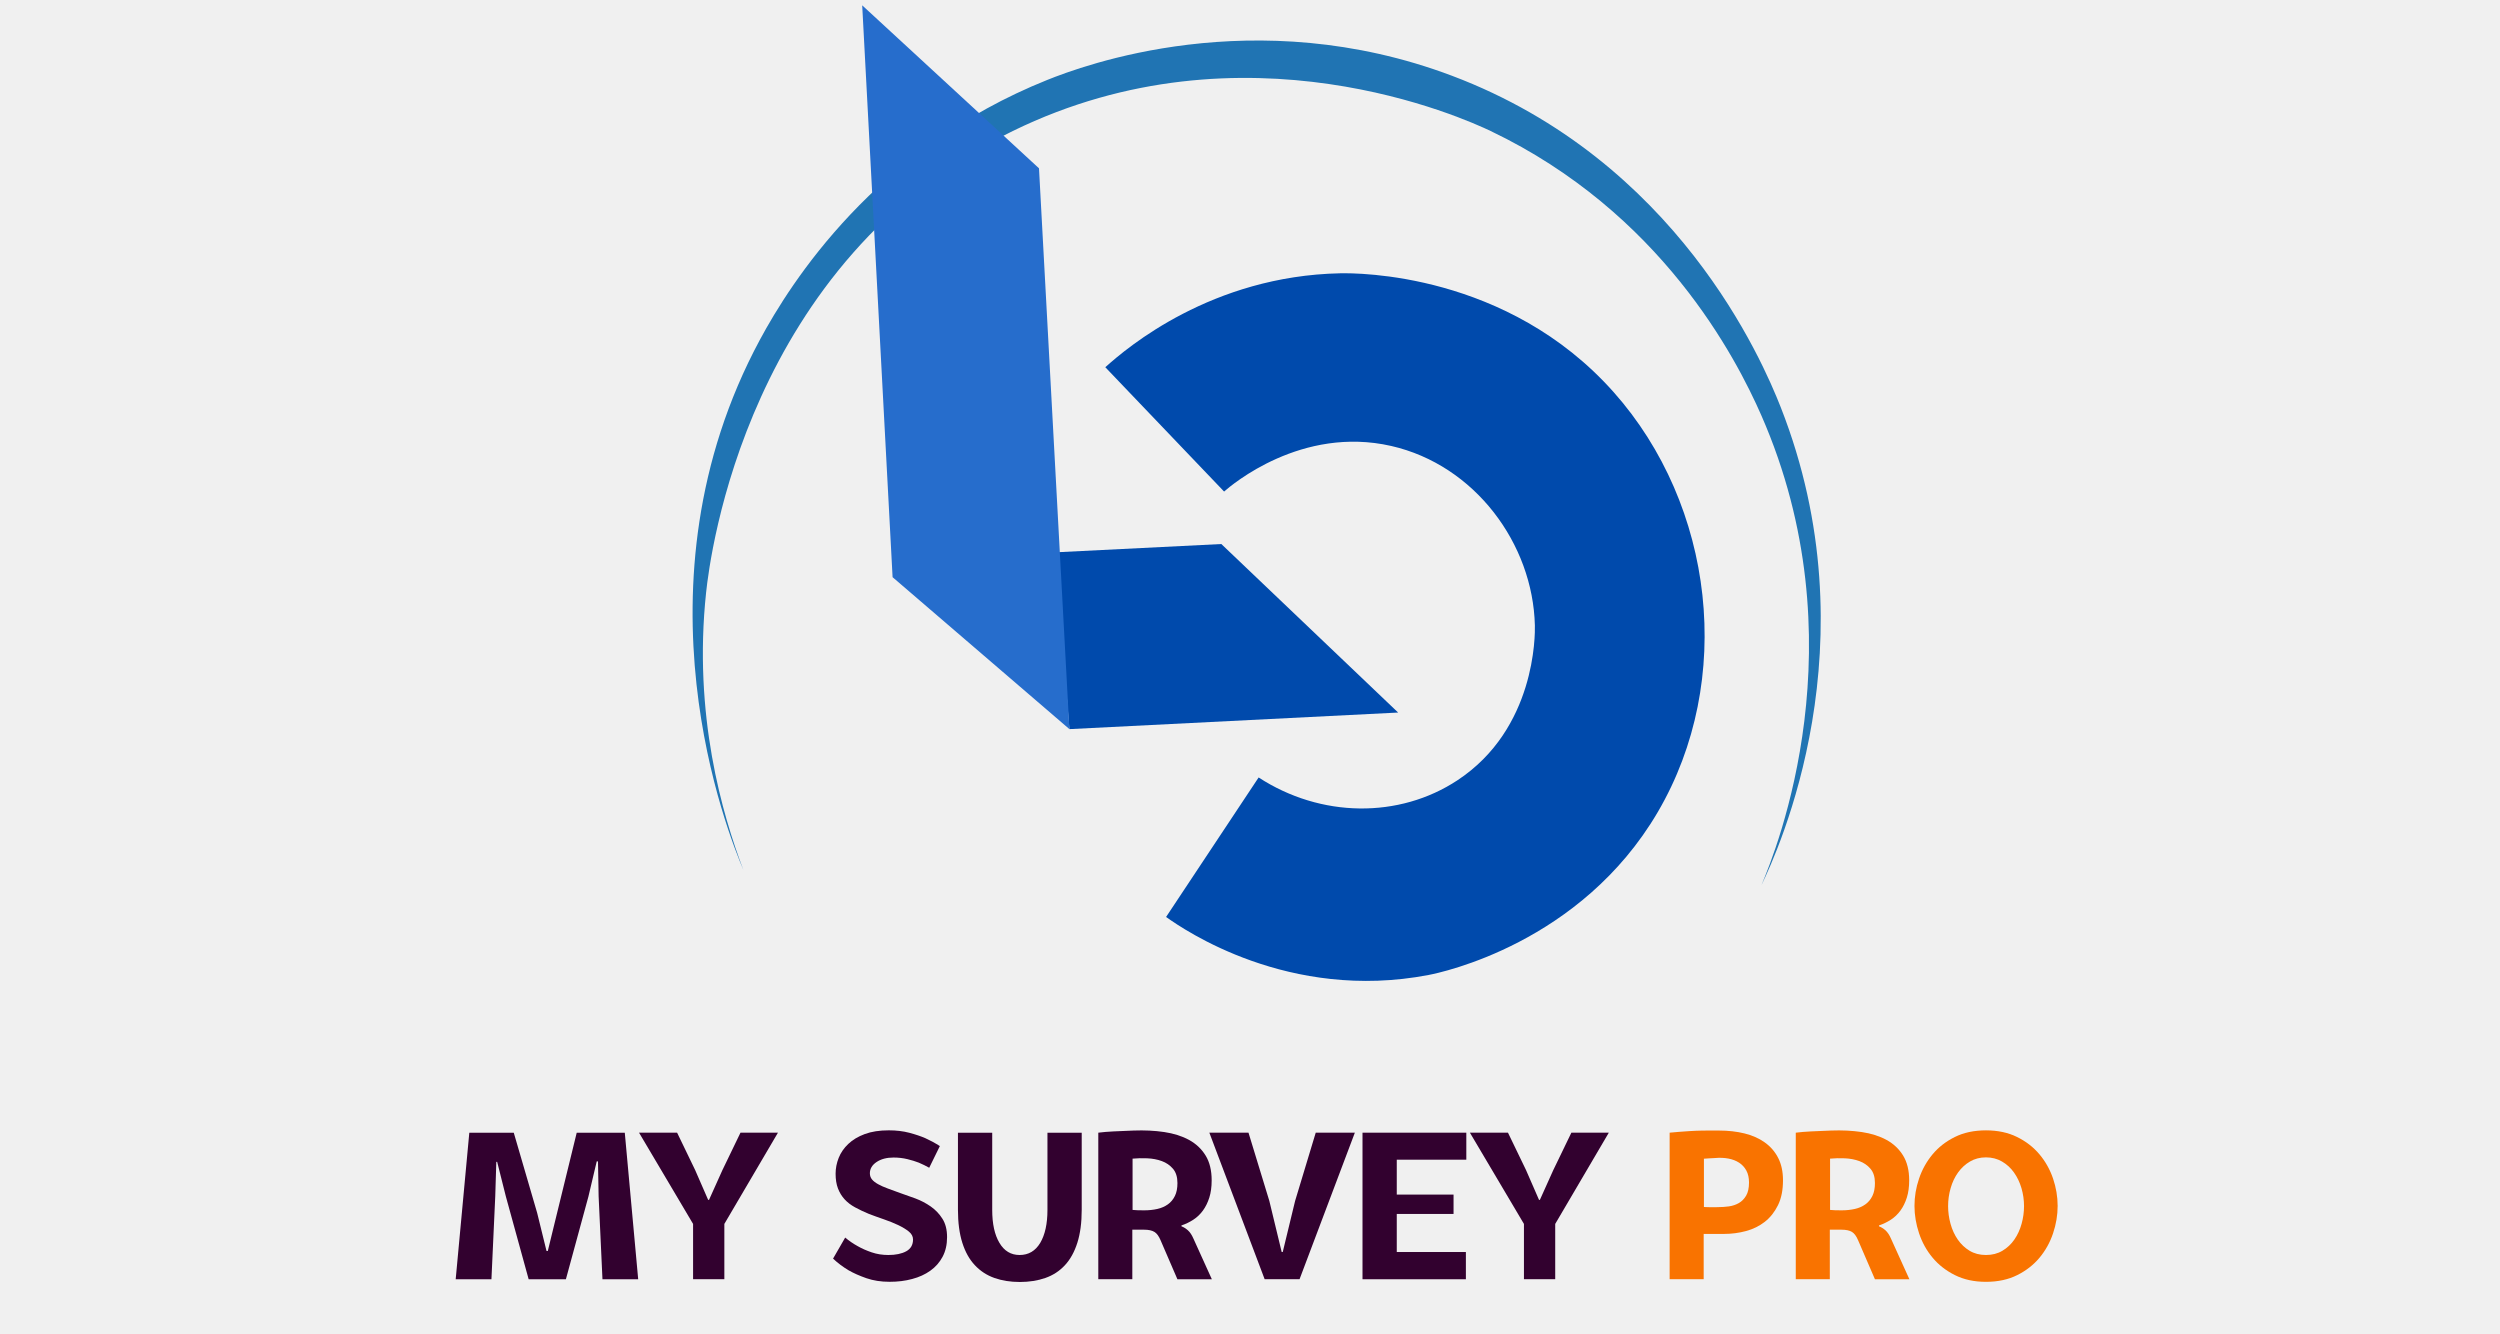
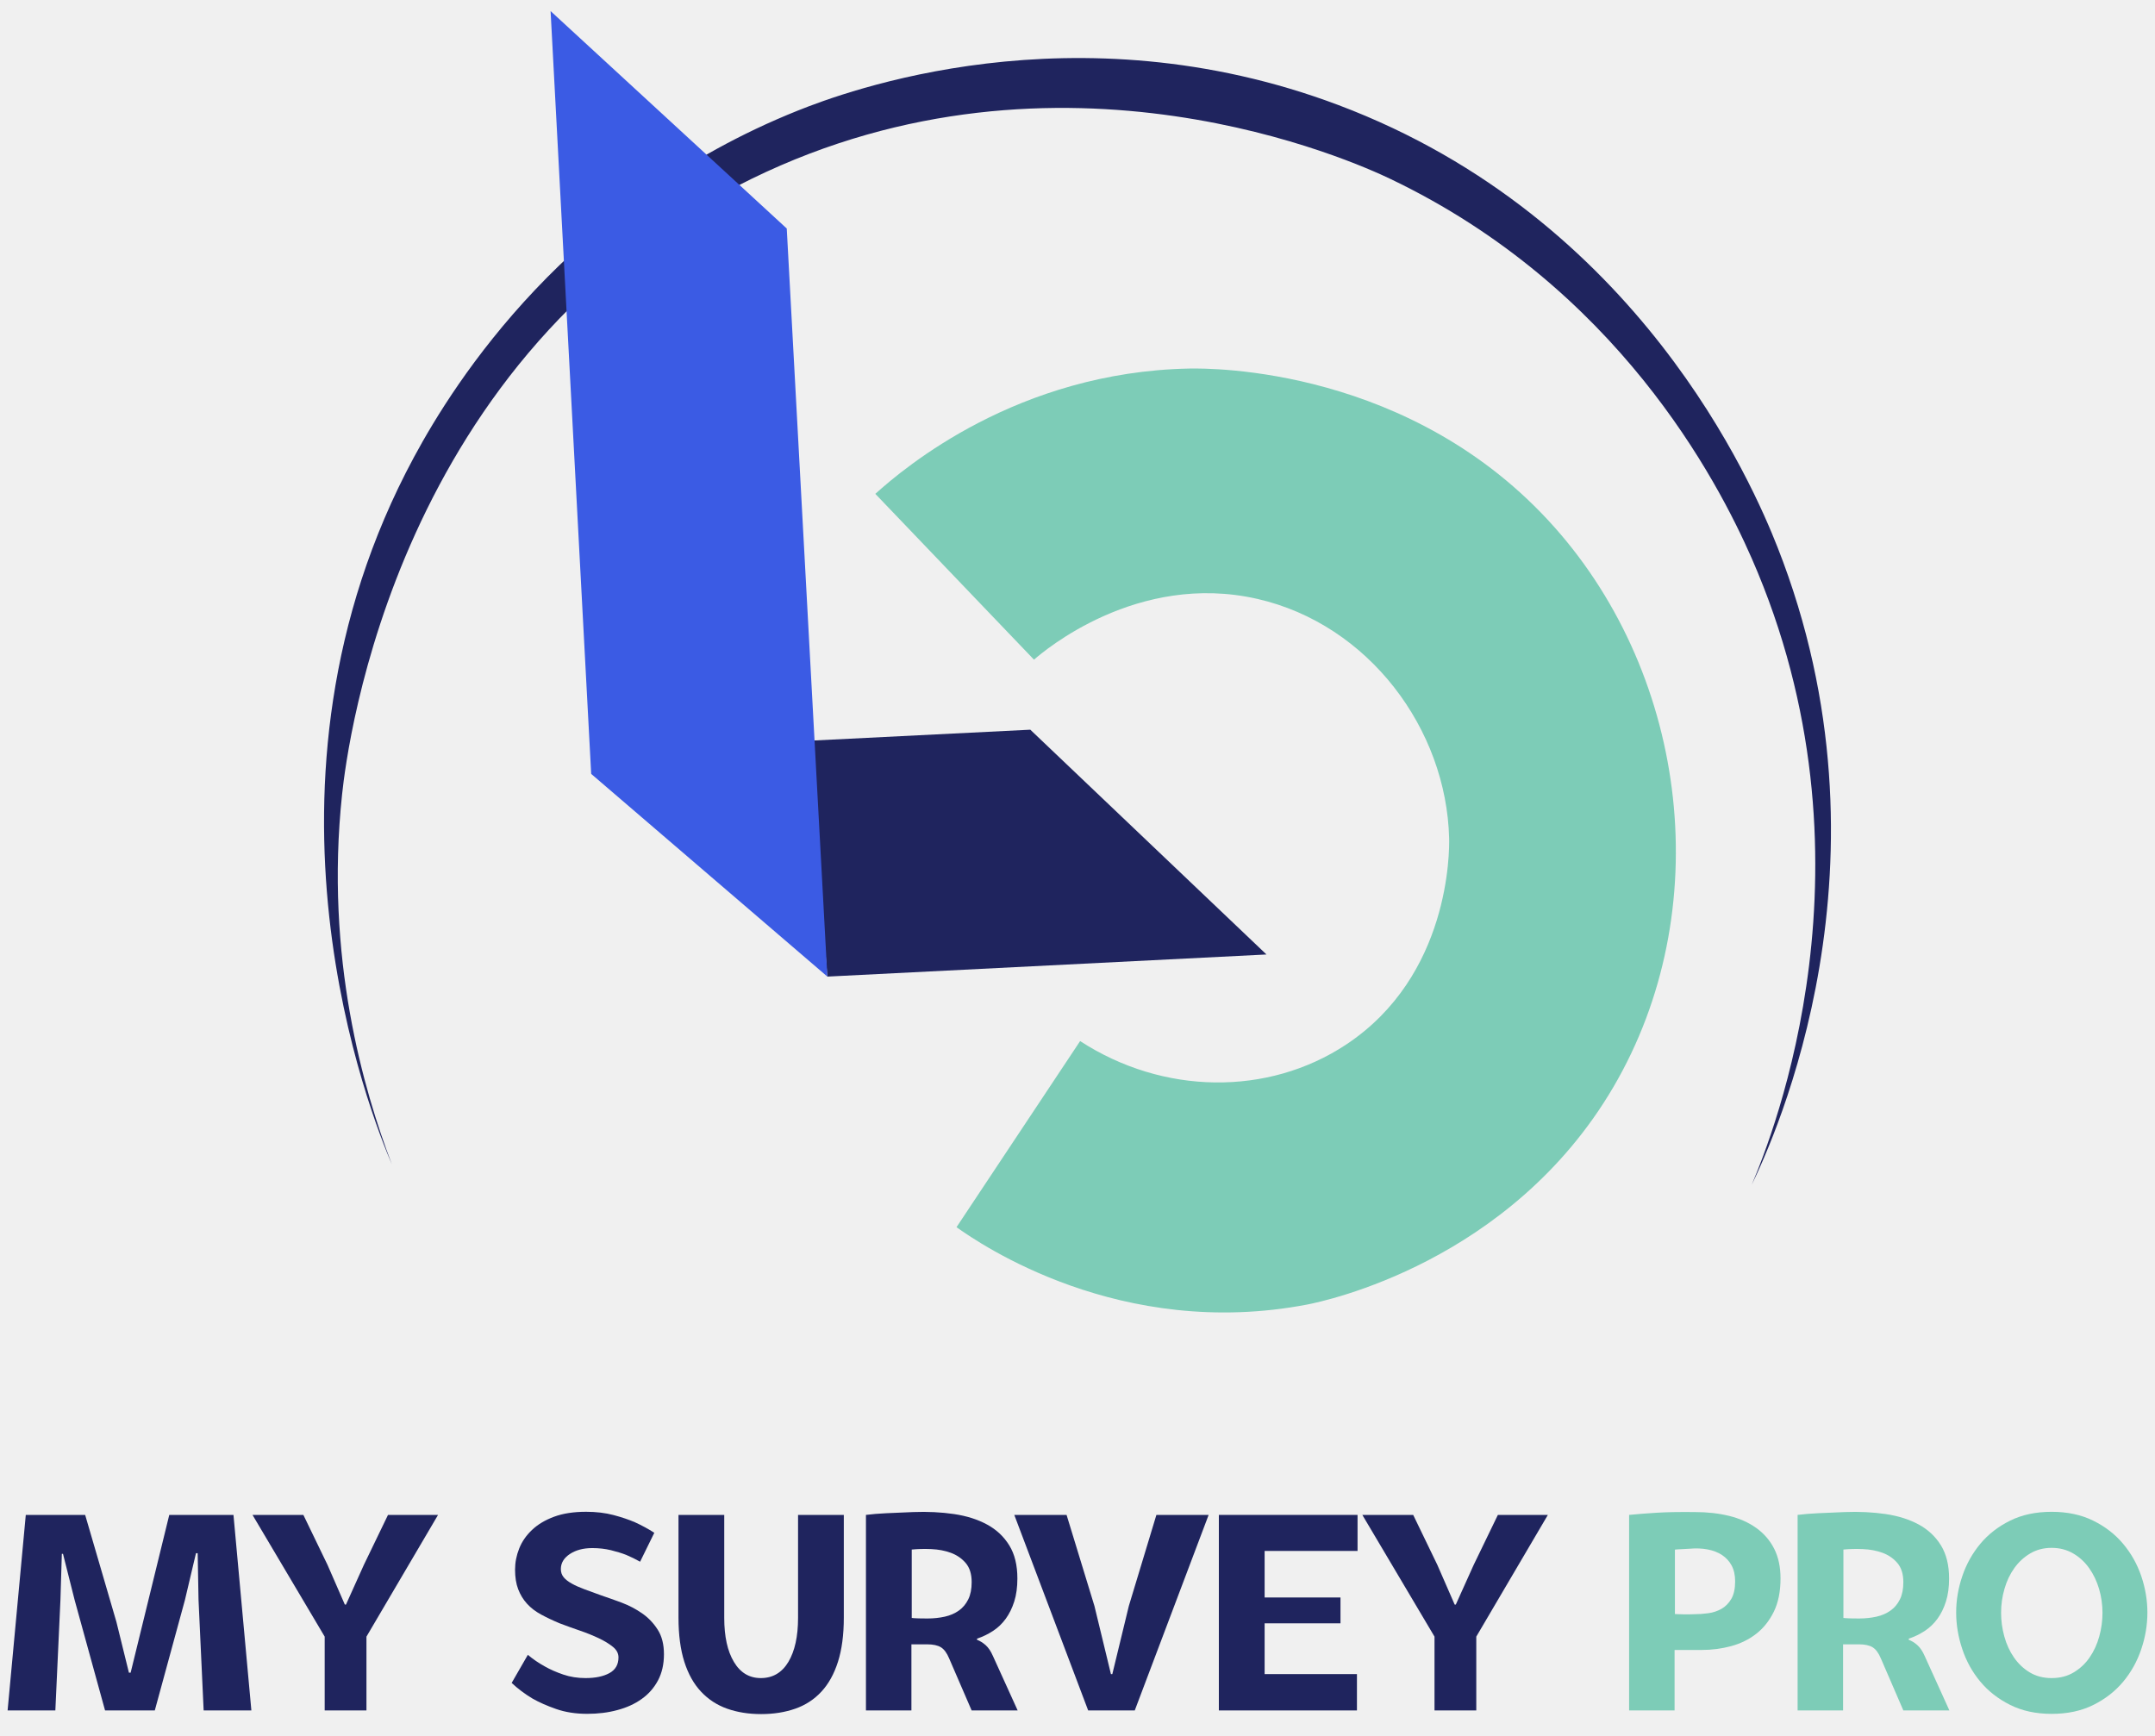
- <svg xmlns="http://www.w3.org/2000/svg" width="300" height="160" viewBox="0 0 120 100" fill="none">
-   <g clip-path="url(#clip0_566_4)">
-     <path d="M0.427 95.944L1.448 84.953H4.782L6.537 90.968L7.239 93.823H7.335L8.037 90.951L9.504 84.953H13.109L14.114 95.944H11.435L11.147 89.722L11.099 87.106H11.004L10.382 89.739L8.692 95.944H5.899L4.191 89.739L3.537 87.139H3.473L3.394 89.722L3.108 95.944H0.427Z" fill="#32012F" />
-     <path d="M24.596 84.951L20.576 91.794V95.942H18.231V91.794L14.178 84.951H17.033L18.388 87.758L19.362 89.992H19.426L20.431 87.758L21.786 84.951H24.596Z" fill="#32012F" />
-     <path d="M32.972 96.135C32.324 96.135 31.742 96.044 31.226 95.864C30.71 95.683 30.267 95.486 29.894 95.273C29.469 95.018 29.079 94.726 28.729 94.397L29.639 92.818C29.927 93.062 30.246 93.28 30.596 93.472C30.894 93.642 31.236 93.794 31.626 93.926C32.013 94.059 32.432 94.125 32.877 94.125C33.43 94.125 33.876 94.032 34.218 93.846C34.557 93.659 34.727 93.365 34.727 92.961C34.727 92.737 34.624 92.54 34.417 92.37C34.209 92.2 33.944 92.039 33.619 91.883C33.294 91.73 32.937 91.585 32.55 91.452C32.162 91.32 31.787 91.183 31.425 91.046C31.041 90.887 30.693 90.721 30.381 90.551C30.068 90.381 29.802 90.178 29.591 89.944C29.378 89.71 29.214 89.439 29.096 89.13C28.978 88.821 28.92 88.454 28.92 88.03C28.92 87.626 28.997 87.23 29.152 86.84C29.305 86.453 29.546 86.105 29.871 85.796C30.194 85.487 30.606 85.241 31.108 85.054C31.607 84.868 32.208 84.775 32.91 84.775C33.474 84.775 33.988 84.837 34.45 84.959C34.912 85.081 35.314 85.218 35.654 85.365C36.047 85.545 36.408 85.742 36.739 85.956L35.941 87.582C35.697 87.443 35.436 87.317 35.16 87.199C34.916 87.103 34.632 87.016 34.307 86.936C33.981 86.857 33.633 86.815 33.263 86.815C32.753 86.815 32.33 86.927 31.994 87.151C31.659 87.375 31.491 87.657 31.491 87.996C31.491 88.177 31.545 88.332 31.651 88.459C31.756 88.587 31.912 88.705 32.113 88.817C32.314 88.929 32.554 89.034 32.83 89.136C33.105 89.237 33.42 89.352 33.77 89.48C34.12 89.598 34.502 89.733 34.912 89.886C35.322 90.041 35.701 90.24 36.053 90.485C36.404 90.729 36.698 91.036 36.93 91.403C37.164 91.769 37.28 92.229 37.28 92.783C37.28 93.346 37.168 93.839 36.944 94.258C36.721 94.678 36.416 95.026 36.026 95.302C35.639 95.58 35.183 95.787 34.663 95.924C34.141 96.067 33.578 96.135 32.972 96.135Z" fill="#32012F" />
-     <path d="M42.719 94.125C43.388 94.125 43.904 93.823 44.267 93.216C44.627 92.609 44.809 91.786 44.809 90.744V84.953H47.379V90.727C47.379 91.695 47.269 92.522 47.051 93.207C46.834 93.893 46.523 94.455 46.119 94.89C45.715 95.327 45.226 95.646 44.652 95.847C44.078 96.048 43.44 96.149 42.737 96.149C42.035 96.149 41.399 96.048 40.831 95.847C40.261 95.646 39.773 95.327 39.364 94.89C38.954 94.455 38.641 93.893 38.424 93.207C38.206 92.522 38.096 91.695 38.096 90.727V84.953H40.666V90.744C40.666 91.786 40.846 92.611 41.208 93.216C41.565 93.821 42.07 94.125 42.719 94.125Z" fill="#32012F" />
-     <path d="M51.174 92.225V95.942H48.622V84.951C48.962 84.907 49.345 84.876 49.77 84.855C50.194 84.835 50.696 84.812 51.27 84.791C52.088 84.76 52.855 84.797 53.567 84.903C54.28 85.009 54.9 85.206 55.426 85.493C55.952 85.781 56.367 86.171 56.671 86.666C56.976 87.161 57.125 87.781 57.125 88.525C57.125 89.014 57.067 89.445 56.949 89.818C56.831 90.191 56.671 90.514 56.47 90.791C56.267 91.069 56.029 91.297 55.751 91.477C55.474 91.657 55.177 91.802 54.858 91.908V91.972C55.028 92.037 55.19 92.138 55.345 92.275C55.498 92.414 55.635 92.615 55.751 92.882L57.139 95.944H54.556L53.296 93.025C53.167 92.716 53.014 92.507 52.834 92.395C52.654 92.283 52.393 92.227 52.053 92.227H51.174V92.225ZM52.069 90.775C52.419 90.775 52.747 90.74 53.051 90.671C53.356 90.603 53.617 90.487 53.841 90.327C54.065 90.168 54.239 89.959 54.367 89.698C54.496 89.436 54.558 89.115 54.558 88.732C54.558 88.274 54.446 87.916 54.222 87.655C53.998 87.394 53.719 87.203 53.385 87.081C53.049 86.958 52.685 86.89 52.293 86.873C51.899 86.857 51.533 86.865 51.193 86.898V90.744C51.247 90.754 51.377 90.762 51.584 90.769C51.79 90.773 51.951 90.775 52.069 90.775Z" fill="#32012F" />
-     <path d="M67.864 84.951L63.716 95.942H61.099L56.951 84.951H59.887L61.451 90.073L62.377 93.901H62.456L63.382 90.073L64.93 84.951H67.864Z" fill="#32012F" />
-     <path d="M68.438 84.951H76.224V86.977H71.007V89.594H75.266V91.046H71.007V93.901H76.191V95.944H68.438V84.951Z" fill="#32012F" />
-     <path d="M86.911 84.951L82.891 91.794V95.942H80.546V91.794L76.493 84.951H79.348L80.703 87.758L81.677 89.992H81.741L82.746 87.758L84.103 84.951H86.911Z" fill="#32012F" />
-     <path d="M91.473 84.951C91.908 84.907 92.416 84.868 92.996 84.831C93.576 84.793 94.301 84.781 95.174 84.791C95.865 84.791 96.504 84.864 97.088 85.007C97.672 85.15 98.18 85.375 98.611 85.684C99.042 85.993 99.377 86.38 99.616 86.849C99.854 87.317 99.974 87.874 99.974 88.523C99.974 89.256 99.85 89.878 99.599 90.389C99.348 90.899 99.019 91.316 98.611 91.635C98.201 91.954 97.73 92.186 97.2 92.329C96.667 92.472 96.12 92.544 95.557 92.544H94.026V95.942H91.473V84.951ZM95.128 90.534C95.383 90.534 95.646 90.516 95.917 90.479C96.189 90.441 96.435 90.358 96.659 90.232C96.883 90.104 97.065 89.919 97.21 89.675C97.353 89.43 97.426 89.101 97.426 88.686C97.426 88.336 97.359 88.038 97.227 87.793C97.094 87.549 96.914 87.352 96.684 87.203C96.456 87.054 96.187 86.95 95.878 86.892C95.569 86.834 95.234 86.82 94.873 86.853C94.724 86.863 94.571 86.871 94.411 86.878C94.251 86.884 94.129 86.89 94.044 86.903V90.524C94.065 90.524 94.123 90.526 94.22 90.532C94.316 90.539 94.421 90.541 94.54 90.541C94.656 90.541 94.772 90.541 94.883 90.541C94.995 90.541 95.074 90.534 95.128 90.534Z" fill="#F97300" />
-     <path d="M103.486 92.225V95.942H100.933V84.951C101.273 84.907 101.657 84.876 102.081 84.855C102.506 84.835 103.007 84.812 103.581 84.791C104.4 84.76 105.166 84.797 105.879 84.903C106.592 85.009 107.211 85.206 107.738 85.493C108.264 85.781 108.678 86.171 108.983 86.666C109.285 87.161 109.439 87.781 109.439 88.525C109.439 89.014 109.381 89.445 109.263 89.818C109.144 90.191 108.987 90.514 108.784 90.791C108.581 91.069 108.343 91.297 108.067 91.477C107.789 91.657 107.493 91.802 107.174 91.908V91.972C107.344 92.037 107.506 92.138 107.661 92.275C107.814 92.414 107.951 92.615 108.067 92.882L109.455 95.944H106.87L105.61 93.025C105.481 92.716 105.328 92.507 105.148 92.395C104.967 92.283 104.706 92.227 104.367 92.227H103.486V92.225ZM104.381 90.775C104.731 90.775 105.059 90.74 105.363 90.671C105.668 90.603 105.929 90.487 106.153 90.327C106.376 90.168 106.55 89.959 106.679 89.698C106.807 89.436 106.87 89.115 106.87 88.732C106.87 88.274 106.758 87.916 106.534 87.655C106.31 87.394 106.032 87.203 105.697 87.081C105.361 86.958 104.996 86.89 104.605 86.873C104.211 86.857 103.845 86.865 103.505 86.898V90.744C103.559 90.754 103.689 90.762 103.896 90.769C104.101 90.773 104.263 90.775 104.381 90.775Z" fill="#F97300" />
-     <path d="M115.197 84.777C116.079 84.777 116.856 84.942 117.525 85.272C118.195 85.601 118.756 86.034 119.208 86.573C119.659 87.11 119.999 87.717 120.229 88.392C120.457 89.068 120.573 89.751 120.573 90.441C120.573 91.133 120.459 91.819 120.229 92.499C120.001 93.18 119.664 93.787 119.216 94.326C118.769 94.863 118.211 95.3 117.542 95.633C116.873 95.969 116.09 96.137 115.197 96.137C114.314 96.137 113.537 95.969 112.868 95.633C112.198 95.298 111.639 94.863 111.194 94.326C110.746 93.79 110.408 93.18 110.18 92.499C109.953 91.817 109.836 91.131 109.836 90.441C109.836 89.749 109.95 89.068 110.18 88.392C110.408 87.717 110.746 87.112 111.194 86.573C111.641 86.036 112.198 85.603 112.868 85.272C113.537 84.94 114.314 84.777 115.197 84.777ZM115.197 94.125C115.665 94.125 116.077 94.019 116.433 93.806C116.79 93.593 117.088 93.315 117.326 92.969C117.565 92.623 117.747 92.229 117.869 91.788C117.992 91.347 118.052 90.903 118.052 90.456C118.052 89.998 117.987 89.552 117.861 89.115C117.733 88.68 117.548 88.289 117.302 87.943C117.057 87.597 116.757 87.321 116.4 87.114C116.044 86.907 115.642 86.803 115.197 86.803C114.749 86.803 114.351 86.907 113.999 87.114C113.647 87.321 113.35 87.594 113.106 87.934C112.861 88.274 112.675 88.666 112.549 89.107C112.42 89.548 112.358 89.998 112.358 90.456C112.358 90.903 112.418 91.347 112.54 91.788C112.663 92.229 112.843 92.623 113.083 92.969C113.324 93.315 113.618 93.595 113.968 93.806C114.32 94.017 114.728 94.125 115.197 94.125Z" fill="#F97300" />
-     <path d="M71.11 53.441C62.891 53.855 54.674 54.27 46.455 54.684C46.108 50.265 45.764 45.843 45.419 41.424C49.562 41.217 53.706 41.01 57.85 40.802C62.269 45.017 66.691 49.229 71.11 53.441Z" fill="#004AAC" />
-     <path d="M22.006 65.251C20.897 62.638 13.312 43.927 23.249 25.47C25.547 21.2 31.897 11.161 44.797 5.994C47.381 4.958 60.303 0.083 75.15 5.683C92.022 12.048 98.437 27.061 99.806 30.546C106.766 48.253 99.603 63.796 98.356 66.391C99.543 63.577 105.757 48.073 98.356 31.168C96.431 26.773 90.802 15.923 78.051 9.827C76.159 8.924 59.572 1.334 42.207 9.827C22.246 19.59 19.503 41.679 19.209 44.428C18.229 53.613 20.421 61.084 22.006 65.251Z" fill="#2074B3" />
-     <path d="M33.194 43.289C32.434 28.992 31.675 14.696 30.915 0.4C35.334 4.475 39.756 8.549 44.175 12.624C44.936 26.645 45.694 40.663 46.455 54.684C42.035 50.886 37.614 47.089 33.194 43.289Z" fill="#266DCC" />
-     <path d="M58.057 36.866C55.088 33.758 52.117 30.65 49.148 27.542C50.793 26.058 57.133 20.694 66.759 20.497C68.034 20.471 79.288 20.429 87.271 29.407C94.823 37.902 96.375 51.015 90.586 60.9C84.812 70.758 74.349 72.94 73.389 73.124C62.908 75.132 55.061 69.739 53.706 68.773C56.02 65.286 58.333 61.797 60.647 58.31C65.307 61.343 71.187 61.407 75.565 58.517C81.428 54.647 81.383 47.602 81.366 46.914C81.221 40.786 76.866 34.879 70.592 33.447C63.865 31.914 58.625 36.366 58.057 36.866Z" fill="#004AAC" />
+ <svg xmlns="http://www.w3.org/2000/svg" width="144" height="116" viewBox="0 0 144 116" fill="none">
+   <g clip-path="url(#clip0_2295_11276)">
+     <path d="M0.508 114.298L1.723 101.234H5.691L7.779 108.383L8.615 111.776H8.729L9.565 108.363L11.31 101.234H15.601L16.797 114.298H13.608L13.266 106.903L13.209 103.793H13.095L12.356 106.923L10.344 114.298H7.02L4.988 106.923L4.209 103.832H4.132L4.039 106.903L3.699 114.298H0.508Z" fill="#1F245E" />
+     <path d="M29.271 101.232L24.487 109.366V114.296H21.696V109.366L16.873 101.232H20.271L21.884 104.569L23.042 107.223H23.119L24.315 104.569L25.927 101.232H29.271Z" fill="#1F245E" />
+     <path d="M39.24 114.525C38.468 114.525 37.775 114.417 37.161 114.202C36.547 113.988 36.02 113.754 35.576 113.501C35.07 113.198 34.607 112.85 34.19 112.459L35.272 110.582C35.615 110.873 35.995 111.132 36.412 111.361C36.767 111.563 37.173 111.742 37.637 111.9C38.098 112.058 38.596 112.136 39.126 112.136C39.785 112.136 40.315 112.026 40.722 111.804C41.126 111.582 41.328 111.233 41.328 110.752C41.328 110.486 41.205 110.252 40.958 110.051C40.712 109.849 40.396 109.657 40.009 109.472C39.622 109.29 39.198 109.117 38.737 108.96C38.276 108.802 37.829 108.64 37.398 108.477C36.942 108.287 36.528 108.09 36.155 107.888C35.783 107.687 35.467 107.445 35.216 107.167C34.962 106.889 34.767 106.566 34.626 106.199C34.486 105.832 34.417 105.396 34.417 104.892C34.417 104.411 34.508 103.941 34.693 103.478C34.875 103.018 35.161 102.604 35.549 102.237C35.933 101.87 36.424 101.577 37.021 101.355C37.615 101.134 38.33 101.023 39.166 101.023C39.837 101.023 40.448 101.097 40.998 101.242C41.548 101.387 42.026 101.55 42.431 101.725C42.899 101.939 43.328 102.173 43.722 102.427L42.773 104.36C42.482 104.195 42.172 104.044 41.844 103.904C41.553 103.791 41.215 103.687 40.828 103.591C40.441 103.498 40.026 103.449 39.585 103.449C38.978 103.449 38.475 103.582 38.076 103.847C37.676 104.113 37.477 104.448 37.477 104.852C37.477 105.066 37.541 105.251 37.667 105.401C37.792 105.554 37.977 105.694 38.217 105.827C38.456 105.96 38.742 106.086 39.07 106.207C39.398 106.327 39.772 106.463 40.189 106.615C40.606 106.756 41.059 106.916 41.548 107.098C42.036 107.283 42.487 107.519 42.906 107.81C43.323 108.1 43.673 108.465 43.949 108.901C44.228 109.336 44.366 109.883 44.366 110.541C44.366 111.21 44.233 111.796 43.967 112.294C43.7 112.794 43.338 113.208 42.874 113.535C42.413 113.865 41.871 114.111 41.252 114.274C40.63 114.444 39.96 114.525 39.24 114.525Z" fill="#1F245E" />
+     <path d="M50.839 112.136C51.635 112.136 52.249 111.776 52.681 111.055C53.11 110.333 53.327 109.356 53.327 108.117V101.234H56.385V108.097C56.385 109.247 56.254 110.23 55.995 111.045C55.736 111.86 55.366 112.528 54.885 113.045C54.404 113.564 53.822 113.943 53.139 114.182C52.456 114.421 51.697 114.542 50.861 114.542C50.025 114.542 49.268 114.421 48.593 114.182C47.915 113.943 47.333 113.564 46.847 113.045C46.359 112.528 45.986 111.86 45.727 111.045C45.469 110.23 45.338 109.247 45.338 108.097V101.234H48.395V108.117C48.395 109.356 48.61 110.336 49.041 111.055C49.466 111.774 50.067 112.136 50.839 112.136Z" fill="#1F245E" />
+     <path d="M60.902 109.878V114.296H57.864V101.232C58.268 101.18 58.724 101.143 59.23 101.119C59.735 101.094 60.332 101.067 61.015 101.042C61.989 101.005 62.901 101.05 63.749 101.175C64.598 101.301 65.335 101.535 65.961 101.877C66.588 102.219 67.081 102.682 67.443 103.271C67.806 103.86 67.983 104.596 67.983 105.48C67.983 106.061 67.914 106.573 67.774 107.016C67.633 107.46 67.443 107.844 67.204 108.174C66.962 108.504 66.679 108.775 66.348 108.989C66.018 109.203 65.665 109.376 65.286 109.501V109.577C65.488 109.654 65.68 109.774 65.865 109.937C66.048 110.102 66.21 110.341 66.348 110.659L68.001 114.298H64.926L63.426 110.828C63.274 110.462 63.091 110.213 62.877 110.08C62.662 109.947 62.351 109.88 61.947 109.88H60.902V109.878ZM61.967 108.154C62.383 108.154 62.773 108.112 63.136 108.031C63.498 107.95 63.809 107.812 64.075 107.622C64.341 107.433 64.548 107.184 64.701 106.874C64.854 106.563 64.928 106.182 64.928 105.726C64.928 105.182 64.795 104.756 64.529 104.446C64.262 104.135 63.929 103.909 63.532 103.763C63.133 103.618 62.699 103.537 62.233 103.517C61.765 103.498 61.328 103.507 60.924 103.547V108.117C60.988 108.13 61.143 108.139 61.39 108.147C61.634 108.152 61.826 108.154 61.967 108.154Z" fill="#1F245E" />
+     <path d="M80.763 101.232L75.827 114.296H72.712L67.776 101.232H71.27L73.132 107.319L74.234 111.87H74.327L75.43 107.319L77.272 101.232H80.763Z" fill="#1F245E" />
+     <path d="M81.446 101.232H90.713V103.64H84.504V106.75H89.573V108.477H84.504V111.87H90.673V114.298H81.446V101.232Z" fill="#1F245E" />
+     <path d="M103.431 101.232L98.647 109.366V114.296H95.856V109.366L91.033 101.232H94.431L96.044 104.569L97.203 107.223H97.279L98.475 104.569L100.09 101.232H103.431Z" fill="#1F245E" />
+     <path d="M108.86 101.232C109.378 101.18 109.982 101.133 110.673 101.089C111.363 101.045 112.226 101.03 113.264 101.042C114.088 101.042 114.847 101.128 115.543 101.298C116.238 101.468 116.842 101.737 117.355 102.104C117.868 102.471 118.267 102.931 118.551 103.488C118.834 104.044 118.977 104.706 118.977 105.477C118.977 106.349 118.829 107.088 118.531 107.696C118.233 108.302 117.841 108.797 117.355 109.176C116.867 109.555 116.307 109.831 115.676 110.001C115.042 110.171 114.391 110.257 113.72 110.257H111.898V114.296H108.86V101.232ZM113.21 107.868C113.513 107.868 113.826 107.846 114.149 107.802C114.472 107.758 114.766 107.659 115.032 107.509C115.298 107.356 115.515 107.137 115.688 106.846C115.858 106.556 115.944 106.164 115.944 105.672C115.944 105.256 115.866 104.901 115.708 104.61C115.55 104.32 115.335 104.086 115.062 103.909C114.79 103.731 114.47 103.608 114.103 103.539C113.735 103.47 113.336 103.453 112.907 103.492C112.729 103.505 112.547 103.515 112.357 103.522C112.167 103.529 112.021 103.537 111.92 103.552V107.856C111.945 107.856 112.014 107.859 112.13 107.866C112.243 107.873 112.369 107.876 112.51 107.876C112.648 107.876 112.786 107.876 112.919 107.876C113.052 107.876 113.146 107.868 113.21 107.868Z" fill="#7DCCB7" />
+     <path d="M123.157 109.878V114.296H120.119V101.232C120.524 101.18 120.98 101.143 121.485 101.119C121.991 101.094 122.587 101.067 123.27 101.042C124.244 101.005 125.157 101.05 126.005 101.175C126.853 101.301 127.59 101.535 128.217 101.877C128.843 102.219 129.336 102.682 129.699 103.271C130.059 103.86 130.241 104.596 130.241 105.48C130.241 106.061 130.172 106.573 130.031 107.016C129.891 107.46 129.704 107.844 129.462 108.174C129.22 108.504 128.937 108.775 128.609 108.989C128.278 109.203 127.926 109.376 127.546 109.501V109.577C127.748 109.654 127.941 109.774 128.125 109.937C128.308 110.102 128.471 110.341 128.609 110.659L130.261 114.298H127.184L125.684 110.828C125.531 110.462 125.349 110.213 125.134 110.08C124.92 109.947 124.609 109.88 124.205 109.88H123.157V109.878ZM124.222 108.154C124.639 108.154 125.028 108.112 125.391 108.031C125.753 107.95 126.064 107.812 126.33 107.622C126.597 107.433 126.804 107.184 126.957 106.874C127.11 106.563 127.184 106.182 127.184 105.726C127.184 105.182 127.05 104.756 126.784 104.446C126.518 104.135 126.187 103.909 125.788 103.763C125.388 103.618 124.954 103.537 124.488 103.517C124.02 103.498 123.584 103.507 123.179 103.547V108.117C123.243 108.13 123.399 108.139 123.645 108.147C123.889 108.152 124.082 108.154 124.222 108.154Z" fill="#7DCCB7" />
+     <path d="M137.093 101.025C138.144 101.025 139.068 101.222 139.865 101.614C140.661 102.005 141.329 102.52 141.867 103.16C142.404 103.798 142.809 104.52 143.083 105.322C143.354 106.125 143.492 106.938 143.492 107.758C143.492 108.58 143.356 109.396 143.083 110.203C142.811 111.013 142.409 111.735 141.877 112.375C141.344 113.013 140.681 113.533 139.884 113.929C139.088 114.328 138.156 114.527 137.093 114.527C136.043 114.527 135.118 114.328 134.322 113.929C133.525 113.53 132.86 113.013 132.329 112.375C131.797 111.737 131.395 111.013 131.124 110.203C130.852 109.393 130.714 108.578 130.714 107.758C130.714 106.935 130.85 106.125 131.124 105.322C131.395 104.52 131.797 103.801 132.329 103.16C132.862 102.523 133.525 102.008 134.322 101.614C135.118 101.22 136.043 101.025 137.093 101.025ZM137.093 112.136C137.651 112.136 138.141 112.011 138.565 111.757C138.989 111.503 139.344 111.173 139.628 110.762C139.912 110.351 140.129 109.883 140.274 109.359C140.42 108.834 140.491 108.307 140.491 107.775C140.491 107.231 140.415 106.702 140.264 106.182C140.111 105.665 139.892 105.199 139.598 104.788C139.308 104.377 138.95 104.049 138.526 103.803C138.102 103.557 137.623 103.434 137.093 103.434C136.561 103.434 136.087 103.557 135.668 103.803C135.249 104.049 134.896 104.374 134.605 104.778C134.314 105.182 134.092 105.648 133.942 106.172C133.789 106.697 133.715 107.231 133.715 107.775C133.715 108.307 133.787 108.834 133.932 109.359C134.078 109.883 134.292 110.351 134.578 110.762C134.864 111.173 135.214 111.506 135.631 111.757C136.05 112.008 136.536 112.136 137.093 112.136Z" fill="#7DCCB7" />
+     <path d="M84.627 63.782C74.845 64.275 65.066 64.767 55.285 65.26C54.873 60.007 54.464 54.752 54.052 49.499C58.983 49.253 63.915 49.007 68.846 48.761C74.106 53.77 79.368 58.776 84.627 63.782Z" fill="#1F245E" />
+     <path d="M26.189 77.819C24.87 74.713 15.842 52.474 27.668 30.538C30.403 25.463 37.96 13.532 53.312 7.39C56.387 6.159 71.766 0.365 89.435 7.021C109.514 14.586 117.148 32.429 118.778 36.571C127.06 57.616 118.536 76.09 117.052 79.173C118.465 75.829 125.859 57.402 117.052 37.31C114.761 32.087 108.062 19.191 92.887 11.946C90.636 10.872 70.895 1.852 50.23 11.946C26.475 23.549 23.21 49.802 22.86 53.07C21.694 63.986 24.302 72.866 26.189 77.819Z" fill="#1F245E" />
+     <path d="M39.504 51.715C38.599 34.724 37.696 17.733 36.791 0.741C42.051 5.585 47.313 10.426 52.572 15.27C53.477 31.934 54.38 48.596 55.285 65.259C50.025 60.746 44.763 56.232 39.504 51.715Z" fill="#3B5BE4" />
+     <path d="M69.093 44.082C65.559 40.388 62.024 36.694 58.49 33.001C60.448 31.238 67.993 24.862 79.449 24.628C80.966 24.596 94.359 24.547 103.86 35.217C112.848 45.313 114.695 60.899 107.805 72.647C100.933 84.364 88.481 86.957 87.34 87.176C74.865 89.562 65.528 83.153 63.915 82.005C66.669 77.861 69.421 73.714 72.175 69.569C77.721 73.174 84.718 73.251 89.929 69.816C96.907 65.216 96.852 56.843 96.833 56.025C96.66 48.741 91.477 41.721 84.011 40.019C76.004 38.197 69.769 43.489 69.093 44.082Z" fill="#7DCCB7" />
  </g>
  <defs>
-     <clipPath id="clip0_566_4">
-       <rect width="121" height="96.759" fill="white" />
+     <clipPath id="clip0_2295_11276">
+       <rect width="144" height="115" fill="white" transform="translate(0 0.266113)" />
    </clipPath>
  </defs>
</svg>
